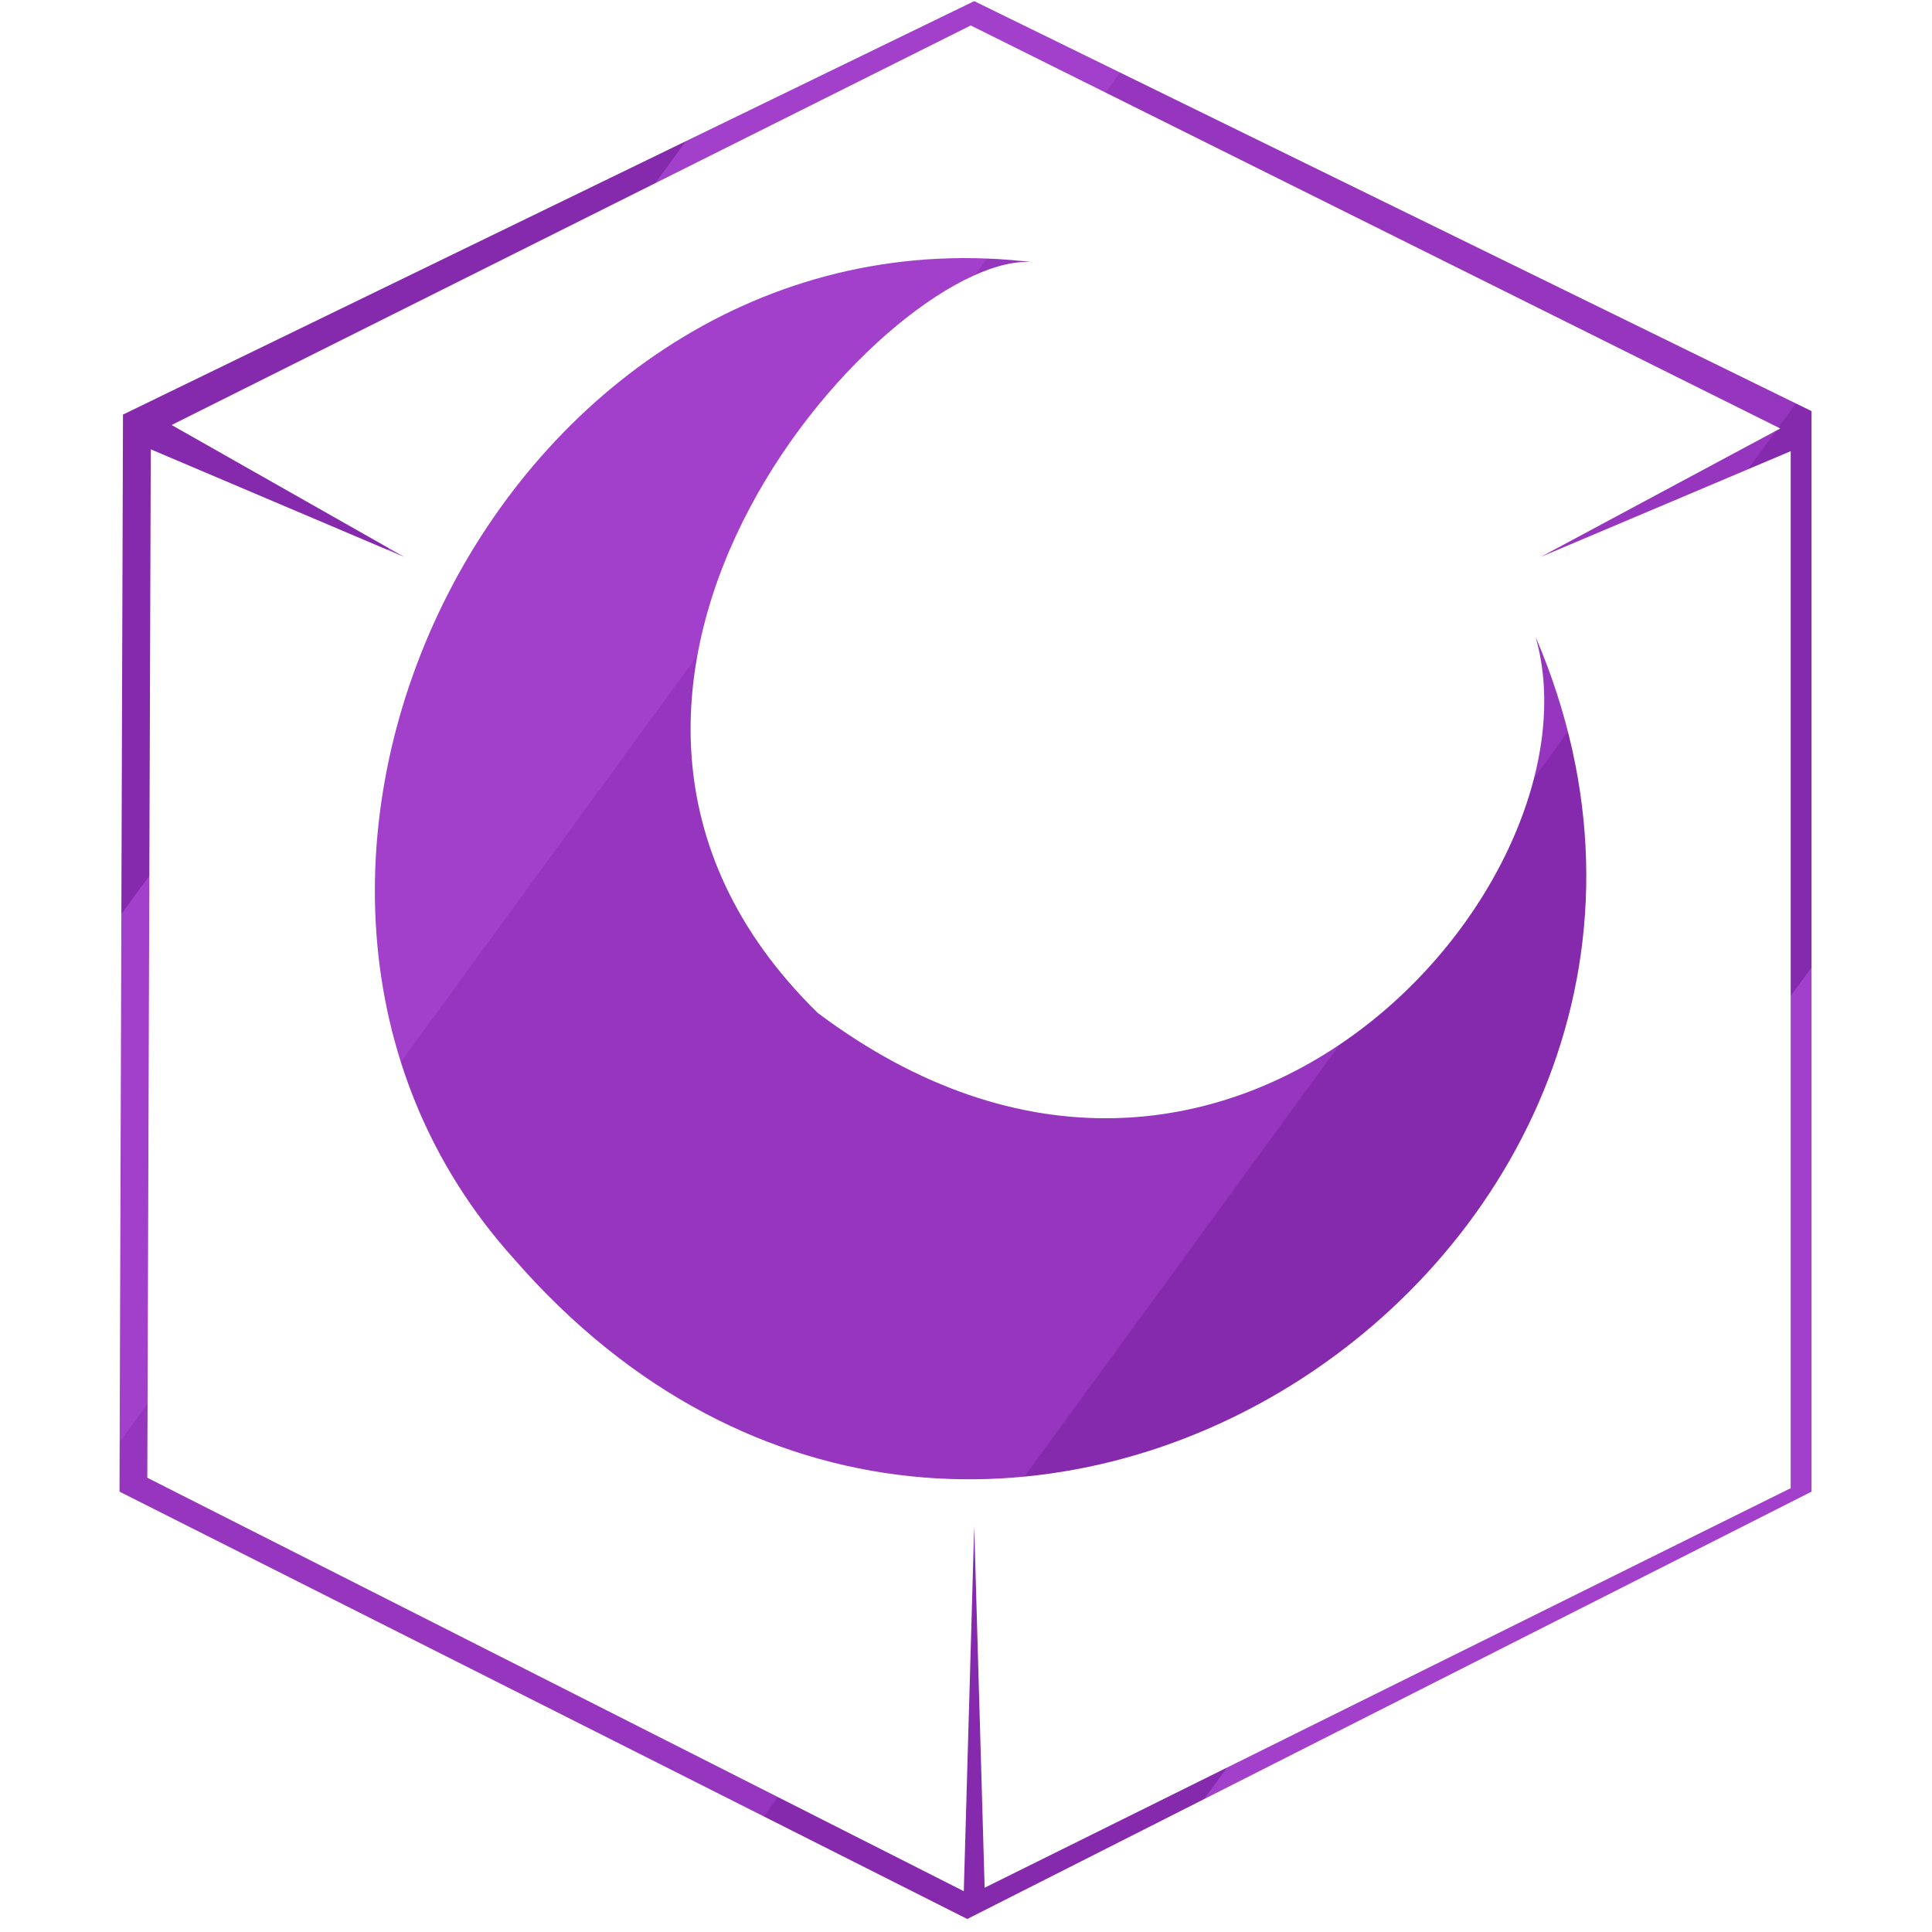
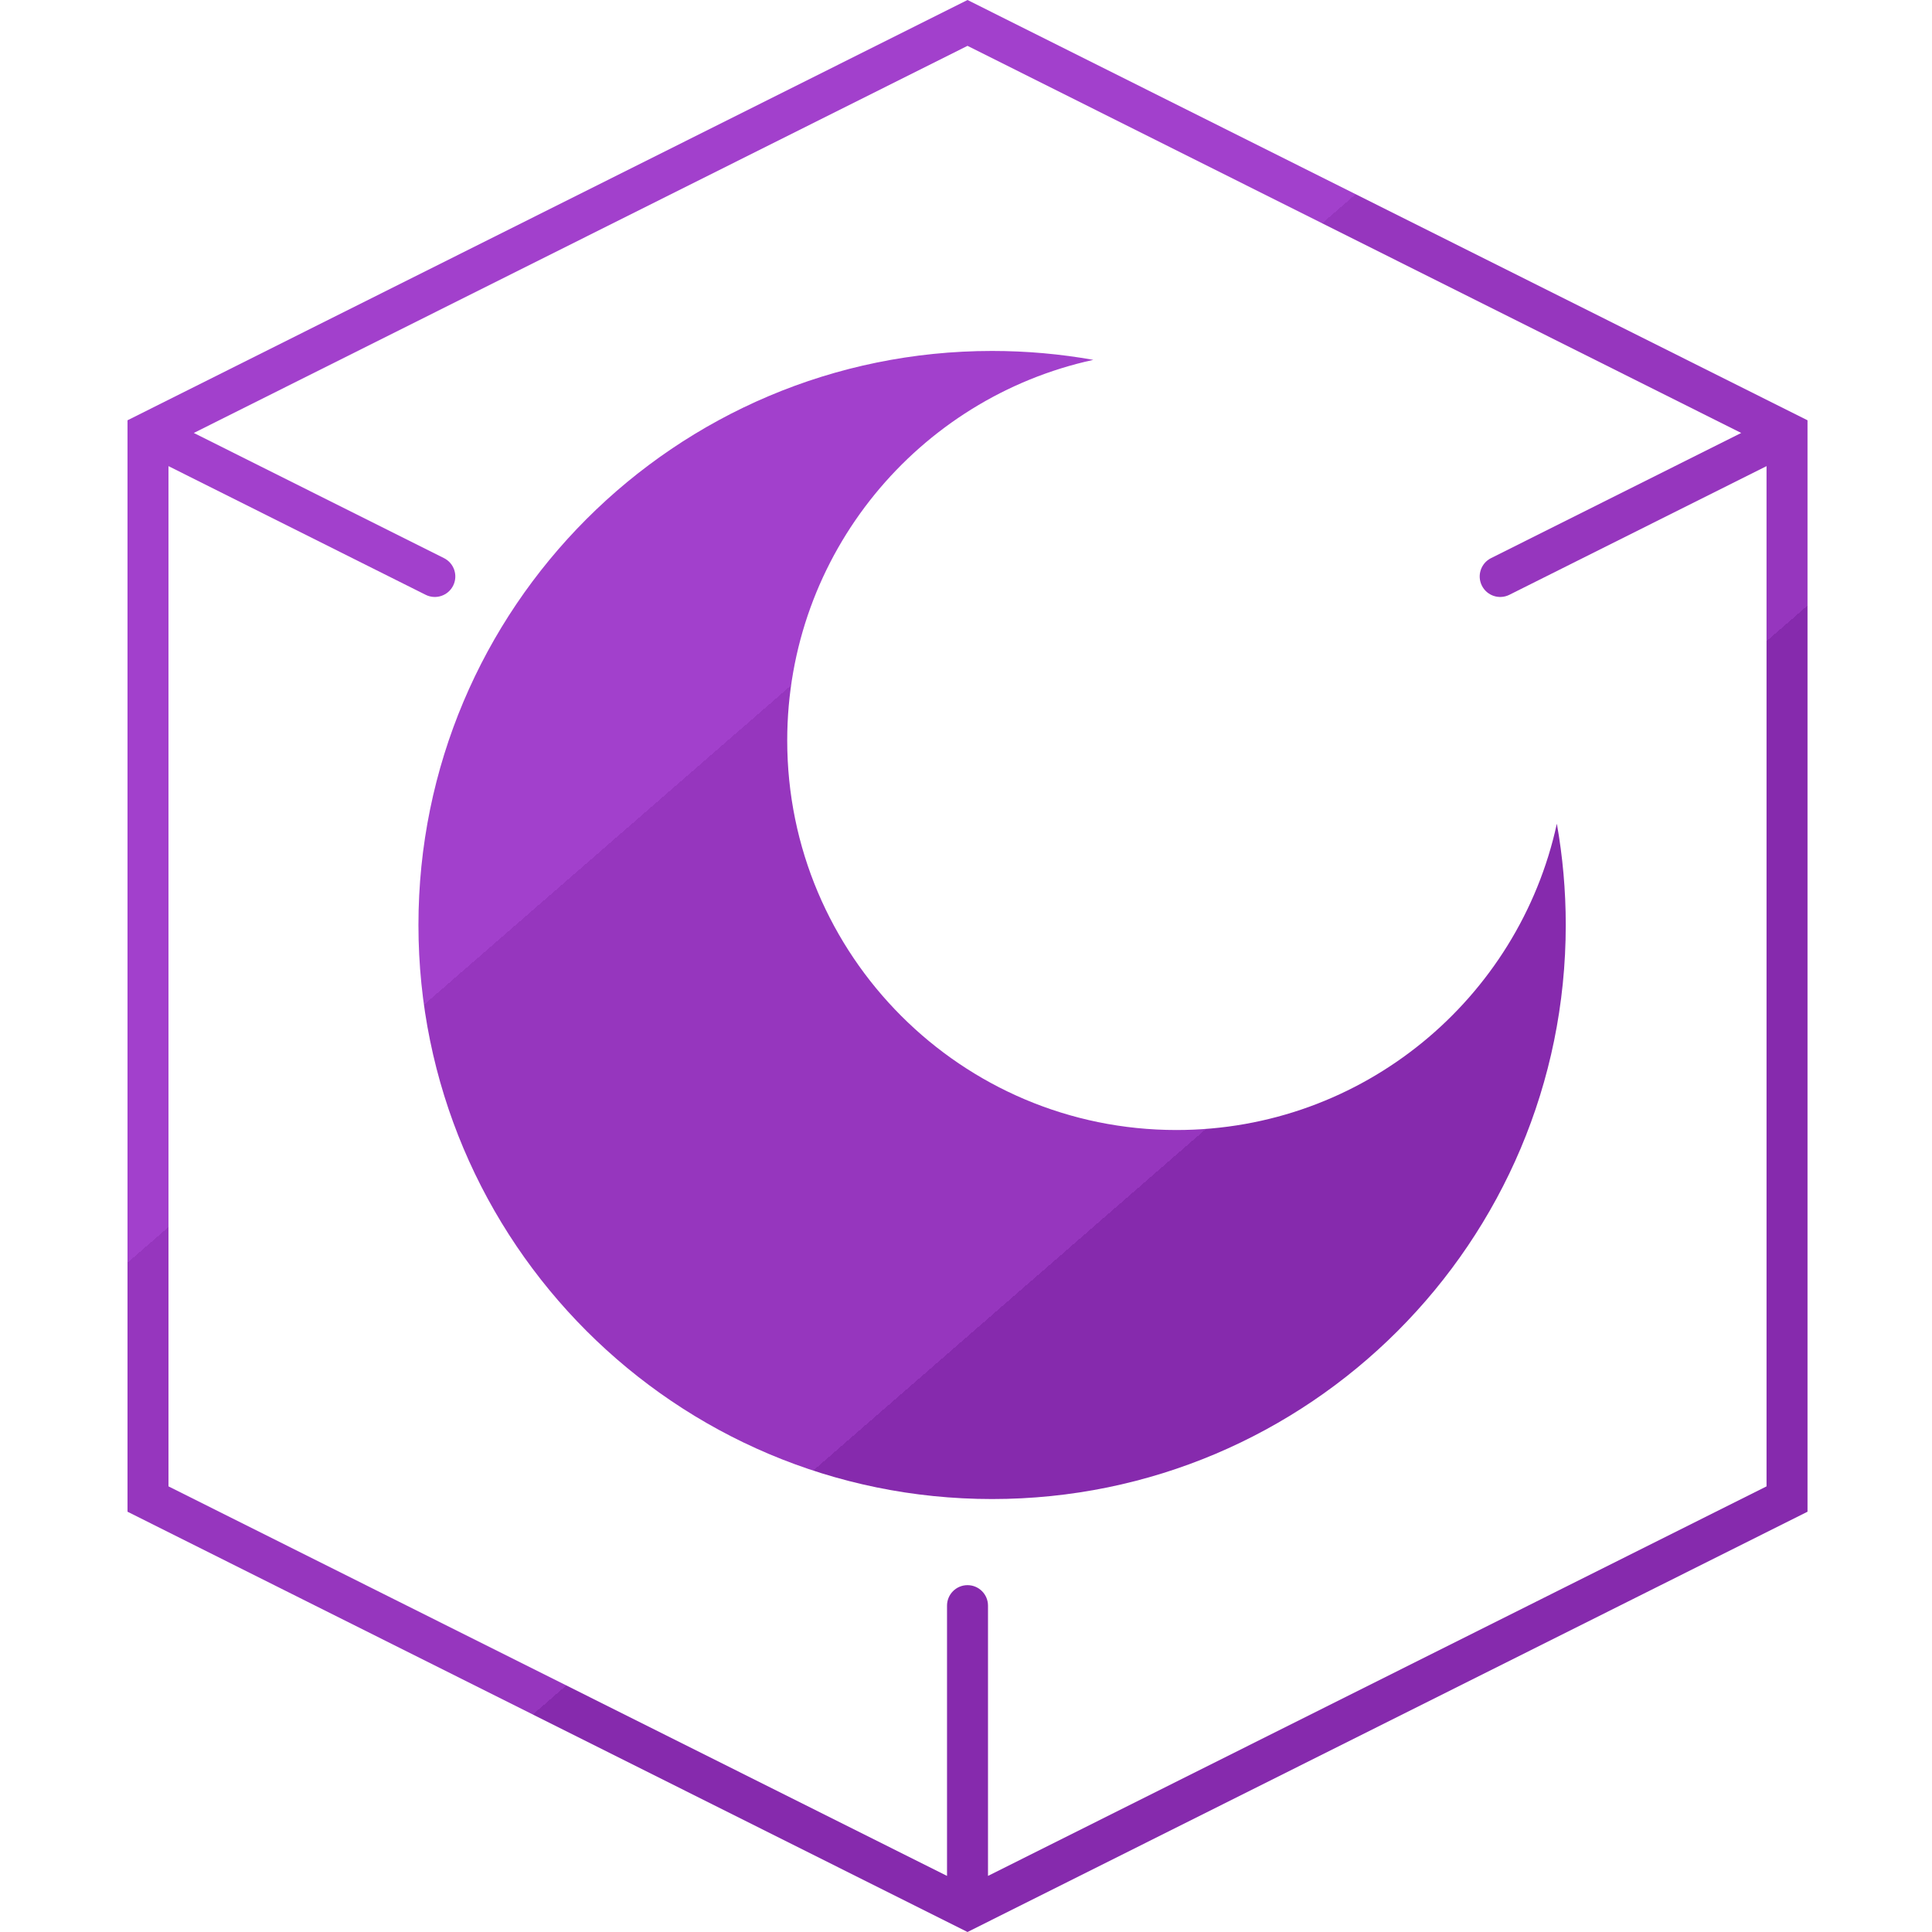
- <svg xmlns="http://www.w3.org/2000/svg" xmlns:xlink="http://www.w3.org/1999/xlink" viewBox="0 0 500 500">
+ <svg xmlns="http://www.w3.org/2000/svg" width="500" height="500" viewBox="0 0 500 500" fill="none">
+   <path fill-rule="evenodd" clip-rule="evenodd" d="M250.391 0L467.783 108.769V391.231L250.391 500L33 391.231V108.769L250.391 0ZM43.605 120.634V384.672L245.089 485.483V415.542C245.089 412.611 247.463 410.236 250.391 410.236C253.32 410.236 255.694 412.611 255.694 415.542V485.483L457.178 384.672V120.634L390.62 153.935C388.001 155.245 384.816 154.183 383.507 151.562C382.197 148.941 383.259 145.754 385.878 144.444L450.624 112.049L250.391 11.864L50.158 112.049L114.905 144.444C117.524 145.754 118.585 148.941 117.276 151.562C115.966 154.183 112.781 155.245 110.162 153.935L43.605 120.634Z" fill="url(#paint0_linear_1_56)" />
+   <path d="M256.754 387.951C338.747 387.951 405.216 321.437 405.216 239.388C405.216 230.443 404.426 221.683 402.912 213.173C393.054 258.501 352.726 292.447 304.474 292.447C248.836 292.447 203.732 247.312 203.732 191.636C203.732 143.351 237.654 102.995 282.952 93.131C274.448 91.616 265.693 90.825 256.754 90.825C174.76 90.825 108.292 157.339 108.292 239.388C108.292 321.437 174.76 387.951 256.754 387.951Z" fill="url(#paint1_linear_1_56)" />
  <defs>
-     <pattern x="0" y="0" width="25" height="25" patternUnits="userSpaceOnUse" viewBox="0 0 100 100" id="pattern-0">
-       <rect x="22.022" y="-1.825" width="54.332" height="102.527" style="stroke: rgba(0, 0, 0, 0); fill: rgb(150, 54, 190);" />
-       <rect x="75.271" y="-3.089" width="27.076" height="104.513" style="stroke: rgba(0, 0, 0, 0); fill: rgb(134, 42, 173);" />
-       <rect x="-0.722" y="-1.504" width="22.924" height="103.249" style="stroke: rgba(0, 0, 0, 0); fill: rgb(162, 64, 204);" />
-     </pattern>
-     <pattern id="pattern-0-0" patternTransform="matrix(11.7888, 8.601664, -7.110792, 9.74552, 241.2784, -51.11466)" xlink:href="#pattern-0" />
-     <pattern id="pattern-0-1" patternTransform="matrix(11.6722, 8.526096, -7.097433, 9.716365, 241.0968, -50.49897)" xlink:href="#pattern-0" />
+     <linearGradient id="paint0_linear_1_56" x1="33" y1="0" x2="468" y2="500" gradientUnits="userSpaceOnUse">
+       <stop stop-color="#A240CC" />
+       <stop offset="0.372" stop-color="#A240CC" />
+       <stop offset="0.372" stop-color="#9636BE" />
+       <stop offset="0.609" stop-color="#9636BE" />
+       <stop offset="0.609" stop-color="#862AAD" />
+       <stop offset="1" stop-color="#862AAD" />
+     </linearGradient>
+     <linearGradient id="paint1_linear_1_56" x1="33" y1="0" x2="468" y2="500" gradientUnits="userSpaceOnUse">
+       <stop stop-color="#A240CC" />
+       <stop offset="0.372" stop-color="#A240CC" />
+       <stop offset="0.372" stop-color="#9636BE" />
+       <stop offset="0.609" stop-color="#9636BE" />
+       <stop offset="0.609" stop-color="#862AAD" />
+       <stop offset="1" stop-color="#862AAD" />
+     </linearGradient>
  </defs>
-   <g>
-     <path style="fill: url(#pattern-0-0); stroke: rgba(0, 0, 0, 0);" d="M 397.39 164.777 C 415.941 228.903 317.333 341.407 211.637 262.146 C 125.224 177.528 232.261 63.179 267.918 67.936 C 131.498 50.971 44.013 227.499 133.161 325.955 C 255.236 465.952 465.091 322.654 397.39 164.777 Z" />
-     <path style="fill: url(#pattern-0-1); stroke: rgba(0, 0, 0, 0);" d="M 398.689 144.158 L 460.732 110.889 L 251.226 6.586 L 44.417 109.99 L 104.661 144.158 L 39.022 116.284 L 38.122 382.438 L 249.427 489.439 L 252.125 395.027 L 254.822 488.54 L 463.43 385.136 L 463.43 116.284 L 468.825 114.486 L 468.825 386.035 L 250.326 496.633 L 30.929 386.035 L 31.828 107.292 L 252.125 0.291 L 468.825 106.393 L 468.825 114.486 L 398.689 144.158 Z" />
-   </g>
</svg>
